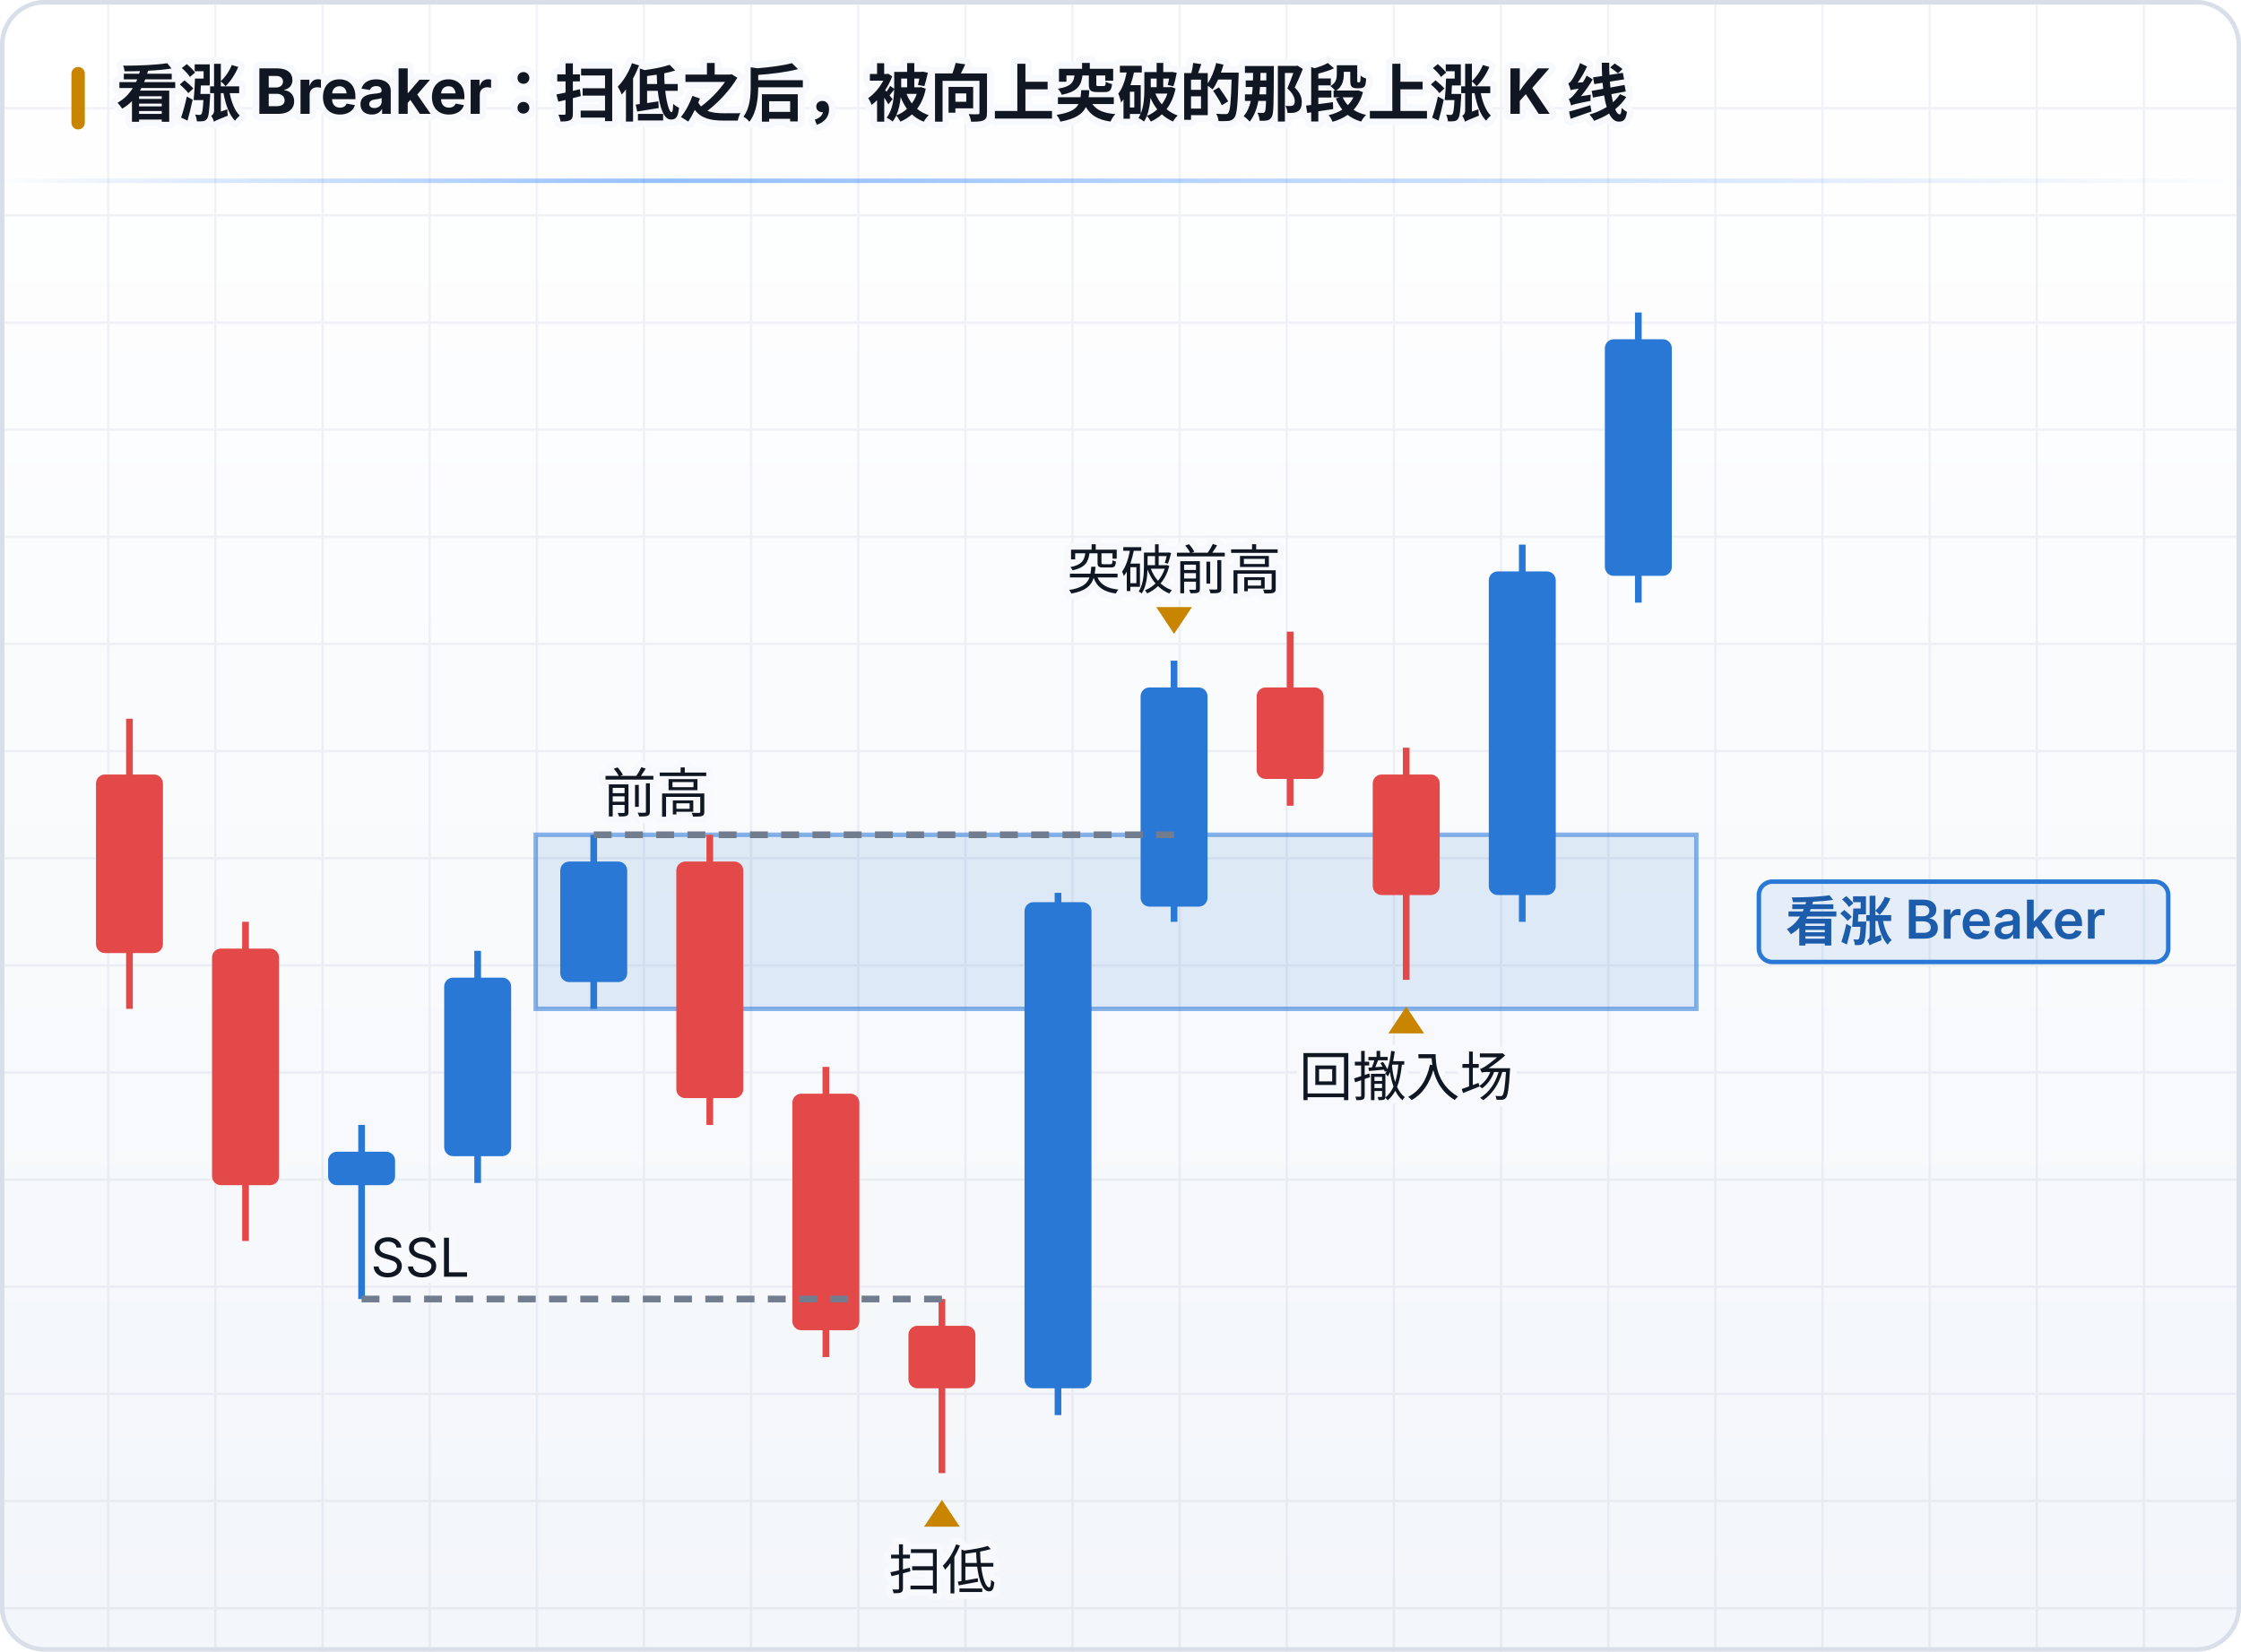
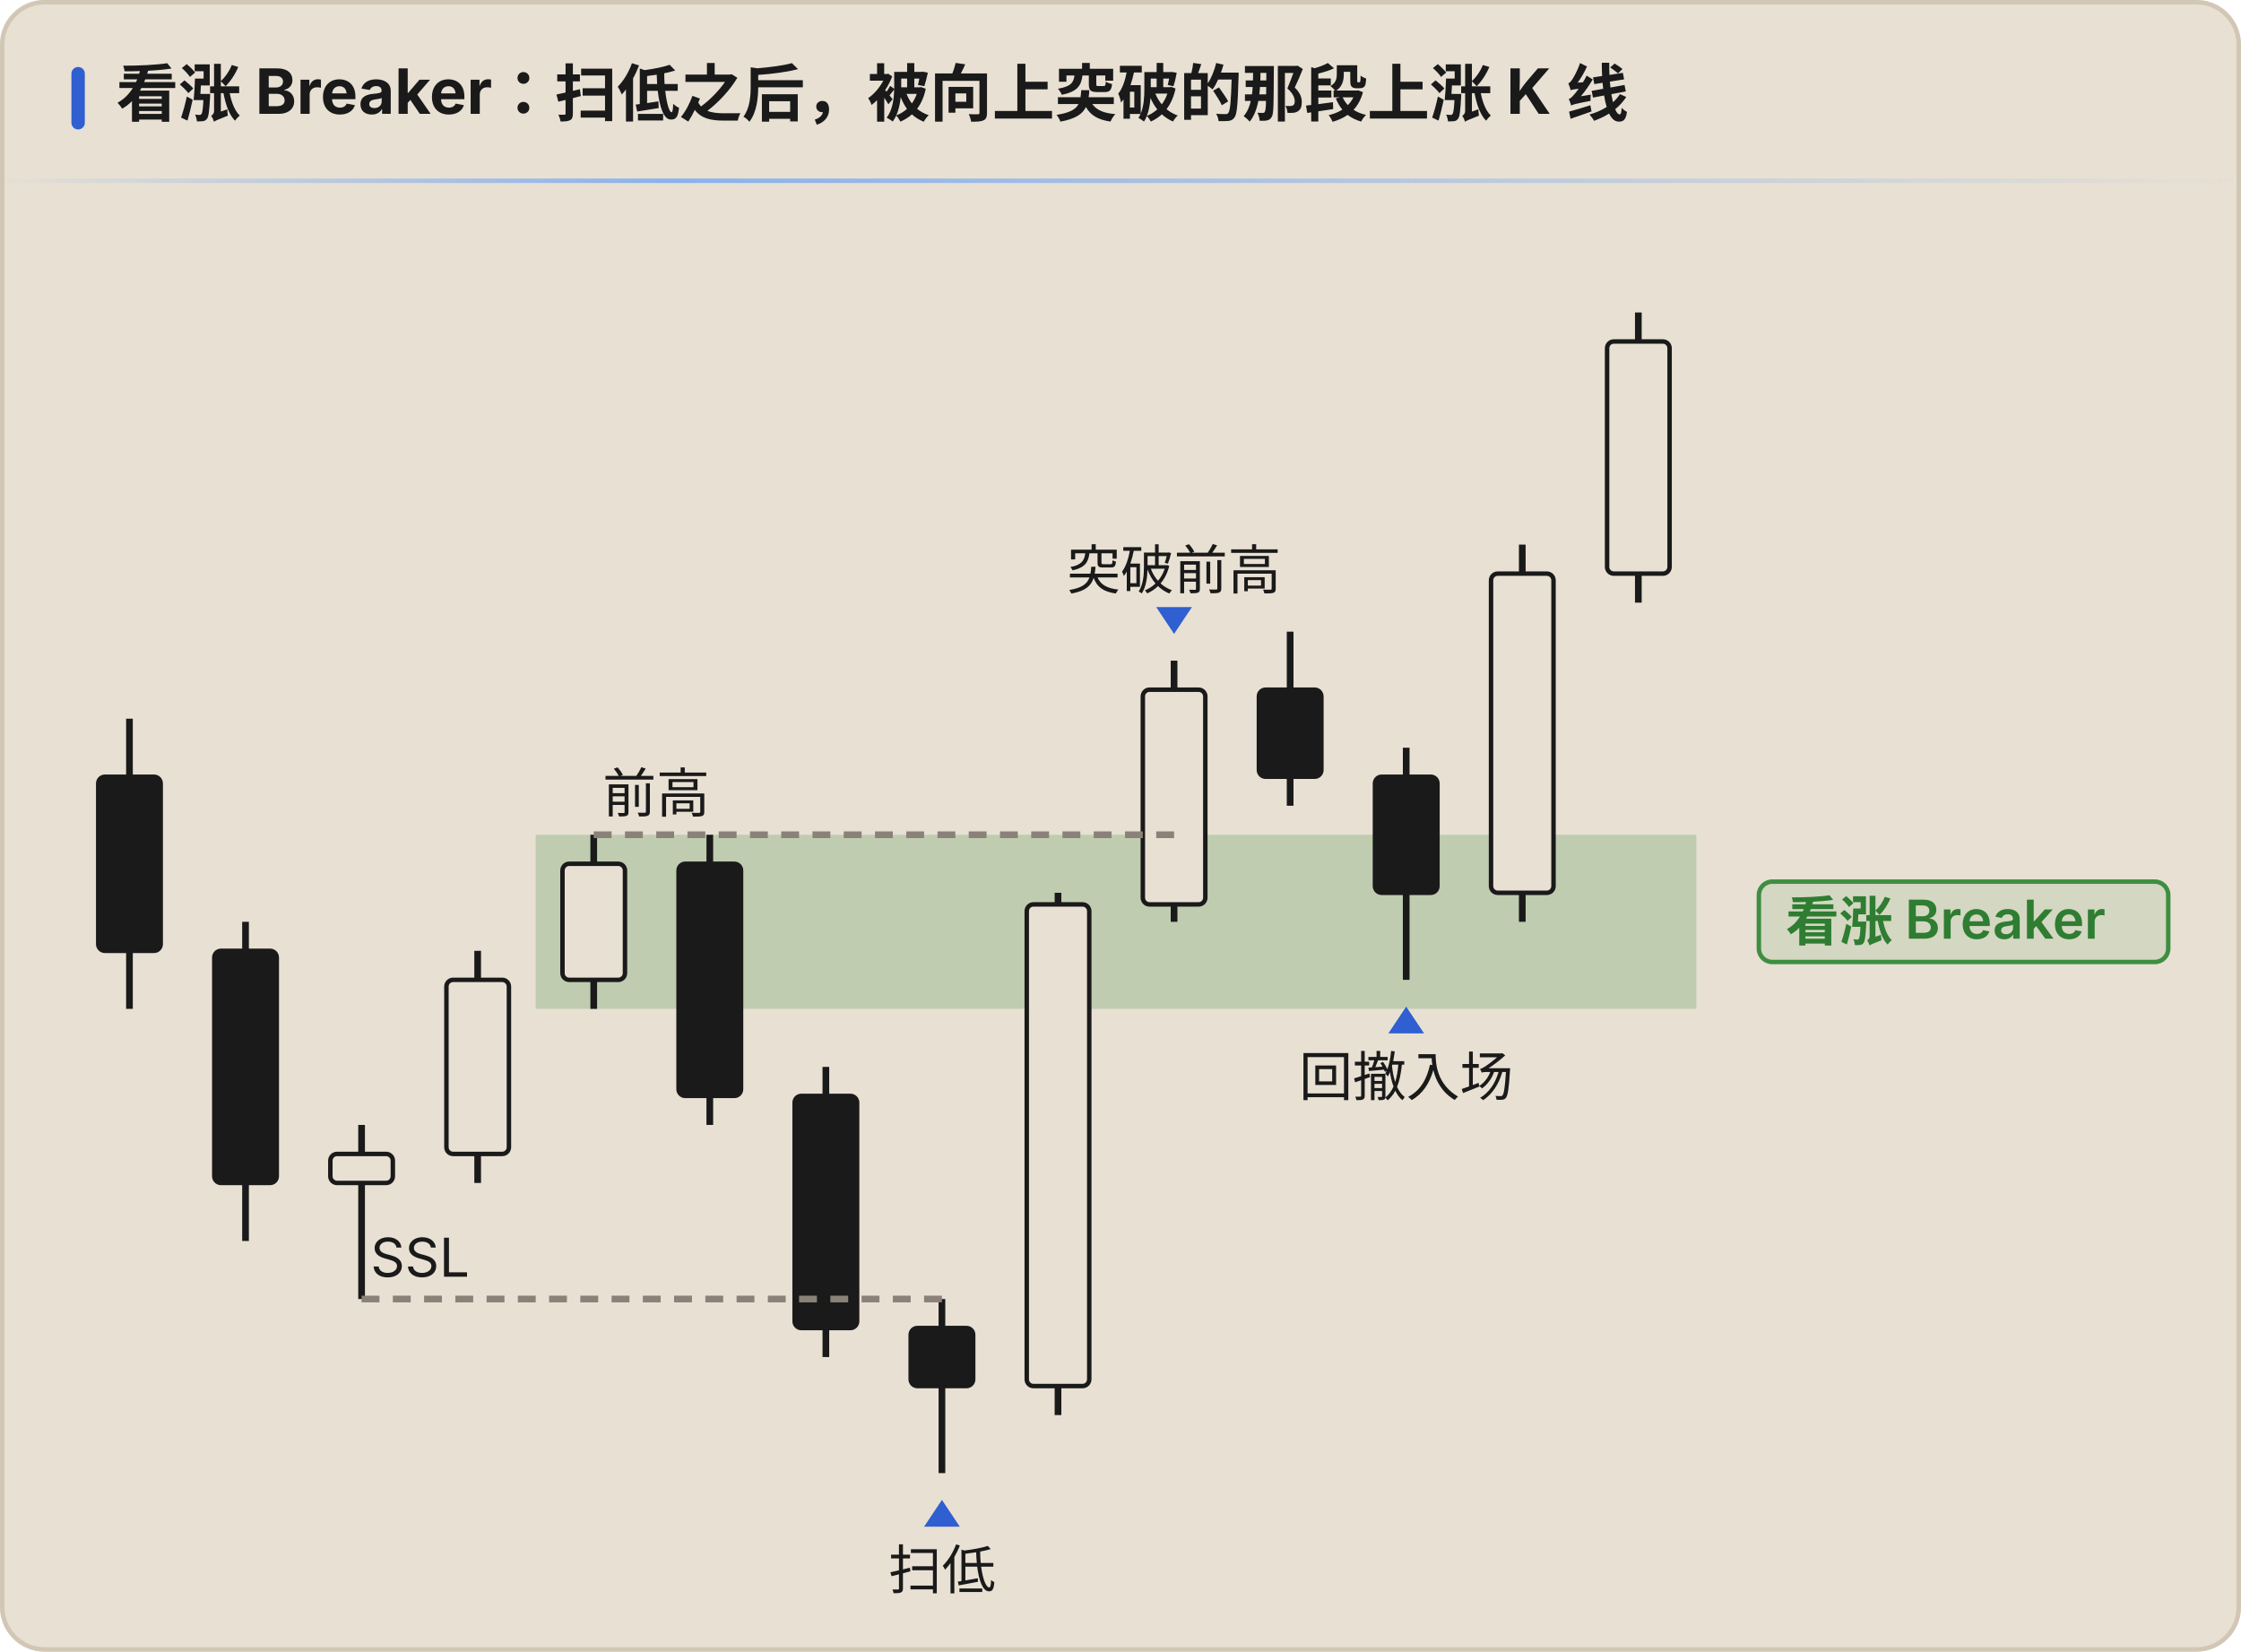
<svg xmlns="http://www.w3.org/2000/svg" width="502" height="370" viewBox="0 0 502 370" role="img" aria-label="看涨 Breaker：扫低之后，被向上突破的那段上涨 K 线">
  <style>
  .bg { fill: url(#bg); }
-   .bg-grid { stroke: rgba(28, 60, 110, 0.06); }
-   .frame { fill: none; stroke: #d8dfe9; }
-   .title-mark { fill: #c98500; }
-   .title { fill: #111722; font-weight: 650; font-size: 14px; }
-   text { font-family: -apple-system, BlinkMacSystemFont, 'PingFang SC', 'Microsoft YaHei', sans-serif; font-size: 12px; fill: #111722; paint-order: stroke; stroke: #f7f9fc; stroke-width: 3px; stroke-linejoin: round; }
-   .muted { fill: #475163; }
+   .bg-grid { stroke: none; }
+   .frame { fill: none; stroke: #d2c7b5; }
+   .title-mark { fill: #2f5fd0; }
+   .title { fill: #1a1a1a; font-weight: 650; font-size: 14px; }
+   text { font-family: -apple-system, BlinkMacSystemFont, 'PingFang SC', 'Microsoft YaHei', sans-serif; font-size: 12px; fill: #1a1a1a; paint-order: stroke; stroke: #e8e0d3; stroke-width: 3px; stroke-linejoin: round; }
+   .muted { fill: #5e564b; }
  .wick { stroke-width: 1.5; }
-   .up { fill: #2a78d6; stroke: #2a78d6; }
-   .down { fill: #e34948; stroke: #e34948; }
-   .z-bull { fill: rgba(42, 120, 214, 0.13); stroke: rgba(42, 120, 214, 0.55); }
-   .z-bear { fill: rgba(227, 73, 72, 0.11); stroke: rgba(227, 73, 72, 0.55); }
-   .z-neutral { fill: rgba(71, 81, 99, 0.09); stroke: rgba(71, 81, 99, 0.25); stroke-dasharray: 2 3; }
-   .z-accent { fill: rgba(212, 145, 34, 0.18); stroke: rgba(201, 133, 0, 0.75); }
-   .l-neutral { stroke: #717c8e; stroke-dasharray: 4 3; }
-   .l-stop { stroke: #e34948; stroke-dasharray: 6 3; }
-   .l-target { stroke: #2a78d6; stroke-dasharray: 6 3; }
-   .l-entry { stroke: #c98500; }
-   .bracket { stroke: #717c8e; fill: none; }
-   .grid { stroke: #e4e9f0; stroke-dasharray: 2 4; }
-   .tick { font-family: 'DIN Alternate', 'Bahnschrift', 'Roboto Condensed', sans-serif; font-size: 11px; fill: #717c8e; stroke: none; }
-   .arrow { fill: #c98500; stroke: none; }
+   .up { fill: #e8e0d3; stroke: #1a1a1a; }
+   .down { fill: #1a1a1a; stroke: #1a1a1a; }
+   .z-bull { fill: rgba(62, 142, 65, 0.24); stroke: none; }
+   .z-bear { fill: rgba(192, 80, 77, 0.24); stroke: none; }
+   .z-neutral { fill: rgba(94, 86, 75, 0.08); stroke: rgba(94, 86, 75, 0.3); stroke-dasharray: 2 3; }
+   .z-accent { fill: rgba(47, 95, 208, 0.24); stroke: none; }
+   .l-neutral { stroke: #8a8278; stroke-dasharray: 4 3; }
+   .l-stop { stroke: #c0504d; stroke-dasharray: 6 3; }
+   .l-target { stroke: #3e8e41; stroke-dasharray: 6 3; }
+   .l-entry { stroke: #2f5fd0; }
+   .bracket { stroke: #8a8278; fill: none; }
+   .grid { stroke: rgba(94, 86, 75, 0.12); stroke-dasharray: 2 4; }
+   .tick { font-family: 'DIN Alternate', 'Bahnschrift', 'Roboto Condensed', sans-serif; font-size: 11px; fill: #8a8278; stroke: none; }
+   .arrow { fill: #2f5fd0; stroke: none; }
  .tag rect { stroke-width: 1; }
  .tag text { stroke: none; font-weight: 600; }
-   .t-neutral rect { fill: rgba(71, 81, 99, 0.1); stroke: rgba(71, 81, 99, 0.4); }
-   .t-neutral text { fill: #475163; }
-   .t-stop rect, .t-bear rect { fill: rgba(227, 73, 72, 0.1); stroke: #e34948; }
-   .t-stop text, .t-bear text { fill: #c23a3a; }
-   .t-target rect, .t-bull rect { fill: rgba(42, 120, 214, 0.1); stroke: #2a78d6; }
-   .t-target text, .t-bull text { fill: #1c5cab; }
-   .t-entry rect, .t-accent rect { fill: rgba(212, 145, 34, 0.14); stroke: #c98500; }
-   .t-entry text, .t-accent text { fill: #8a5a0e; }
+   .t-neutral rect { fill: rgba(94, 86, 75, 0.1); stroke: rgba(94, 86, 75, 0.4); }
+   .t-neutral text { fill: #5e564b; }
+   .t-stop rect, .t-bear rect { fill: rgba(192, 80, 77, 0.12); stroke: #c0504d; }
+   .t-stop text, .t-bear text { fill: #a33a37; }
+   .t-target rect, .t-bull rect { fill: rgba(62, 142, 65, 0.12); stroke: #3e8e41; }
+   .t-target text, .t-bull text { fill: #2e7d32; }
+   .t-entry rect, .t-accent rect { fill: rgba(47, 95, 208, 0.1); stroke: #2f5fd0; }
+   .t-entry text, .t-accent text { fill: #24489e; }
  @media (prefers-color-scheme: dark) {
    .bg-grid { stroke: rgba(110, 160, 230, 0.06); }
    .frame { stroke: #1c2839; }
    .title-mark { fill: #f0b44c; }
    .title, text { fill: #e3eaf4; }
    text { stroke: #0a111d; }
    .muted { fill: #a0b0c5; }
-     .up { fill: #3d8bff; stroke: #3d8bff; }
-     .down { fill: #f2555f; stroke: #f2555f; }
-     .candles { filter: url(#glow); }
-     .z-bull { fill: rgba(61, 139, 255, 0.14); stroke: rgba(61, 139, 255, 0.6); }
-     .z-bear { fill: rgba(242, 85, 95, 0.13); stroke: rgba(242, 85, 95, 0.6); }
+     .up { fill: #0b1220; stroke: #c5d0de; }
+     .down { fill: #8a96a8; stroke: #8a96a8; }
+     .z-bull { fill: rgba(92, 191, 96, 0.24); }
+     .z-bear { fill: rgba(242, 85, 95, 0.24); }
    .z-neutral { fill: rgba(160, 176, 197, 0.08); stroke: rgba(160, 176, 197, 0.25); }
-     .z-accent { fill: rgba(240, 180, 76, 0.16); stroke: rgba(240, 180, 76, 0.75); }
+     .z-accent { fill: rgba(240, 180, 76, 0.24); }
    .l-neutral, .bracket { stroke: #8293ab; }
    .l-stop { stroke: #f2555f; }
-     .l-target { stroke: #3d8bff; }
+     .l-target { stroke: #5cbf60; }
    .l-entry { stroke: #f0b44c; }
    .grid { stroke: #182334; }
    .tick { fill: #70829b; }
    .arrow { fill: #f0b44c; }
    .t-neutral rect { fill: rgba(160, 176, 197, 0.1); stroke: rgba(160, 176, 197, 0.45); }
    .t-neutral text { fill: #c5d0de; }
    .t-stop rect, .t-bear rect { fill: rgba(242, 85, 95, 0.16); stroke: #f2555f; }
    .t-stop text, .t-bear text { fill: #ff8f98; }
-     .t-target rect, .t-bull rect { fill: rgba(61, 139, 255, 0.16); stroke: #3d8bff; }
-     .t-target text, .t-bull text { fill: #8cc3ff; }
+     .t-target rect, .t-bull rect { fill: rgba(92, 191, 96, 0.16); stroke: #5cbf60; }
+     .t-target text, .t-bull text { fill: #9fe0a2; }
    .t-entry rect, .t-accent rect { fill: rgba(240, 180, 76, 0.16); stroke: #f0b44c; }
    .t-entry text, .t-accent text { fill: #ffd38a; }
  }
</style>
  <defs>
    <linearGradient id="bg" x1="0" y1="0" x2="0" y2="1">
-       <stop offset="0" stop-color="#ffffff" />
-       <stop offset="1" stop-color="#f3f6fa" />
+       <stop offset="0" stop-color="#e8e0d3" />
+       <stop offset="1" stop-color="#e8e0d3" />
    </linearGradient>
    <linearGradient id="edge" x1="0" y1="0" x2="1" y2="0">
      <stop offset="0" stop-color="#3d8bff" stop-opacity="0" />
      <stop offset="0.3" stop-color="#3d8bff" stop-opacity="0.55" />
      <stop offset="1" stop-color="#3d8bff" stop-opacity="0" />
    </linearGradient>
    <pattern id="paper" width="24" height="24" patternUnits="userSpaceOnUse">
      <path class="bg-grid" d="M24 0H0V24" fill="none" />
    </pattern>
    <filter id="glow" x="-50%" y="-10%" width="200%" height="120%">
      <feGaussianBlur stdDeviation="2.2" result="b" />
      <feMerge>
        <feMergeNode in="b" />
        <feMergeNode in="SourceGraphic" />
      </feMerge>
    </filter>
    <style>@media (prefers-color-scheme: dark) { #bg stop:first-child { stop-color: #0f1828; } #bg stop:last-child { stop-color: #070c16; } }</style>
  </defs>
  <rect class="bg" width="502" height="370" rx="10" />
  <rect width="502" height="370" rx="10" fill="url(#paper)" />
  <rect class="frame" x="0.5" y="0.5" width="501" height="369" rx="9.5" />
  <rect fill="url(#edge)" x="0" y="40" width="502" height="1" />
  <rect class="title-mark" x="16" y="15" width="3" height="14" rx="1.5" />
  <text class="title" x="26" y="26">看涨 Breaker：扫低之后，被向上突破的那段上涨 K 线</text>
  <rect class="z-bull" x="120" y="187" width="260" height="39" />
  <g class="candles">
    <line class="wick down" x1="29" x2="29" y1="161" y2="226" />
    <rect class="down" x="22" y="174" width="14" height="39" rx="1.5" />
    <line class="wick down" x1="55" x2="55" y1="206.5" y2="278" />
    <rect class="down" x="48" y="213" width="14" height="52" rx="1.5" />
    <line class="wick up" x1="81" x2="81" y1="252" y2="291" />
    <rect class="up" x="74" y="258.5" width="14" height="6.5" rx="1.5" />
    <line class="wick up" x1="107" x2="107" y1="213" y2="265" />
    <rect class="up" x="100" y="219.5" width="14" height="39" rx="1.5" />
    <line class="wick up" x1="133" x2="133" y1="187" y2="226" />
    <rect class="up" x="126" y="193.5" width="14" height="26" rx="1.5" />
    <line class="wick down" x1="159" x2="159" y1="187" y2="252" />
    <rect class="down" x="152" y="193.5" width="14" height="52" rx="1.5" />
    <line class="wick down" x1="185" x2="185" y1="239" y2="304" />
    <rect class="down" x="178" y="245.5" width="14" height="52" rx="1.5" />
    <line class="wick down" x1="211" x2="211" y1="291" y2="330" />
    <rect class="down" x="204" y="297.5" width="14" height="13" rx="1.5" />
    <line class="wick up" x1="237" x2="237" y1="200" y2="317" />
    <rect class="up" x="230" y="202.6" width="14" height="107.9" rx="1.5" />
    <line class="wick up" x1="263" x2="263" y1="148" y2="206.5" />
    <rect class="up" x="256" y="154.5" width="14" height="48.1" rx="1.5" />
    <line class="wick down" x1="289" x2="289" y1="141.5" y2="180.5" />
    <rect class="down" x="282" y="154.5" width="14" height="19.5" rx="1.5" />
    <line class="wick down" x1="315" x2="315" y1="167.5" y2="219.5" />
    <rect class="down" x="308" y="174" width="14" height="26" rx="1.5" />
    <line class="wick up" x1="341" x2="341" y1="122" y2="206.5" />
    <rect class="up" x="334" y="128.5" width="14" height="71.5" rx="1.5" />
    <line class="wick up" x1="367" x2="367" y1="70" y2="135" />
    <rect class="up" x="360" y="76.5" width="14" height="52" rx="1.5" />
  </g>
  <line class="l-neutral" x1="81" x2="211" y1="291" y2="291" stroke-width="1.5" />
  <text x="83" y="286">SSL</text>
  <line class="l-neutral" x1="133" x2="263" y1="187" y2="187" stroke-width="1.5" />
  <text x="135" y="182">前高</text>
  <g class="tag t-bull">
    <rect x="394" y="197.5" width="91.7" height="18" rx="3" />
    <text x="400" y="206.5" dy="0.35em">看涨 Breaker</text>
  </g>
  <path class="arrow" d="M211,336 l-4,6 h8 z" />
  <text x="211" y="356" text-anchor="middle">扫低</text>
  <path class="arrow" d="M263,142 l-4,-6 h8 z" />
  <text x="263" y="132" text-anchor="middle">突破前高</text>
  <path class="arrow" d="M315,225.5 l-4,6 h8 z" />
  <text x="315" y="245.5" text-anchor="middle">回撤入场</text>
</svg>
